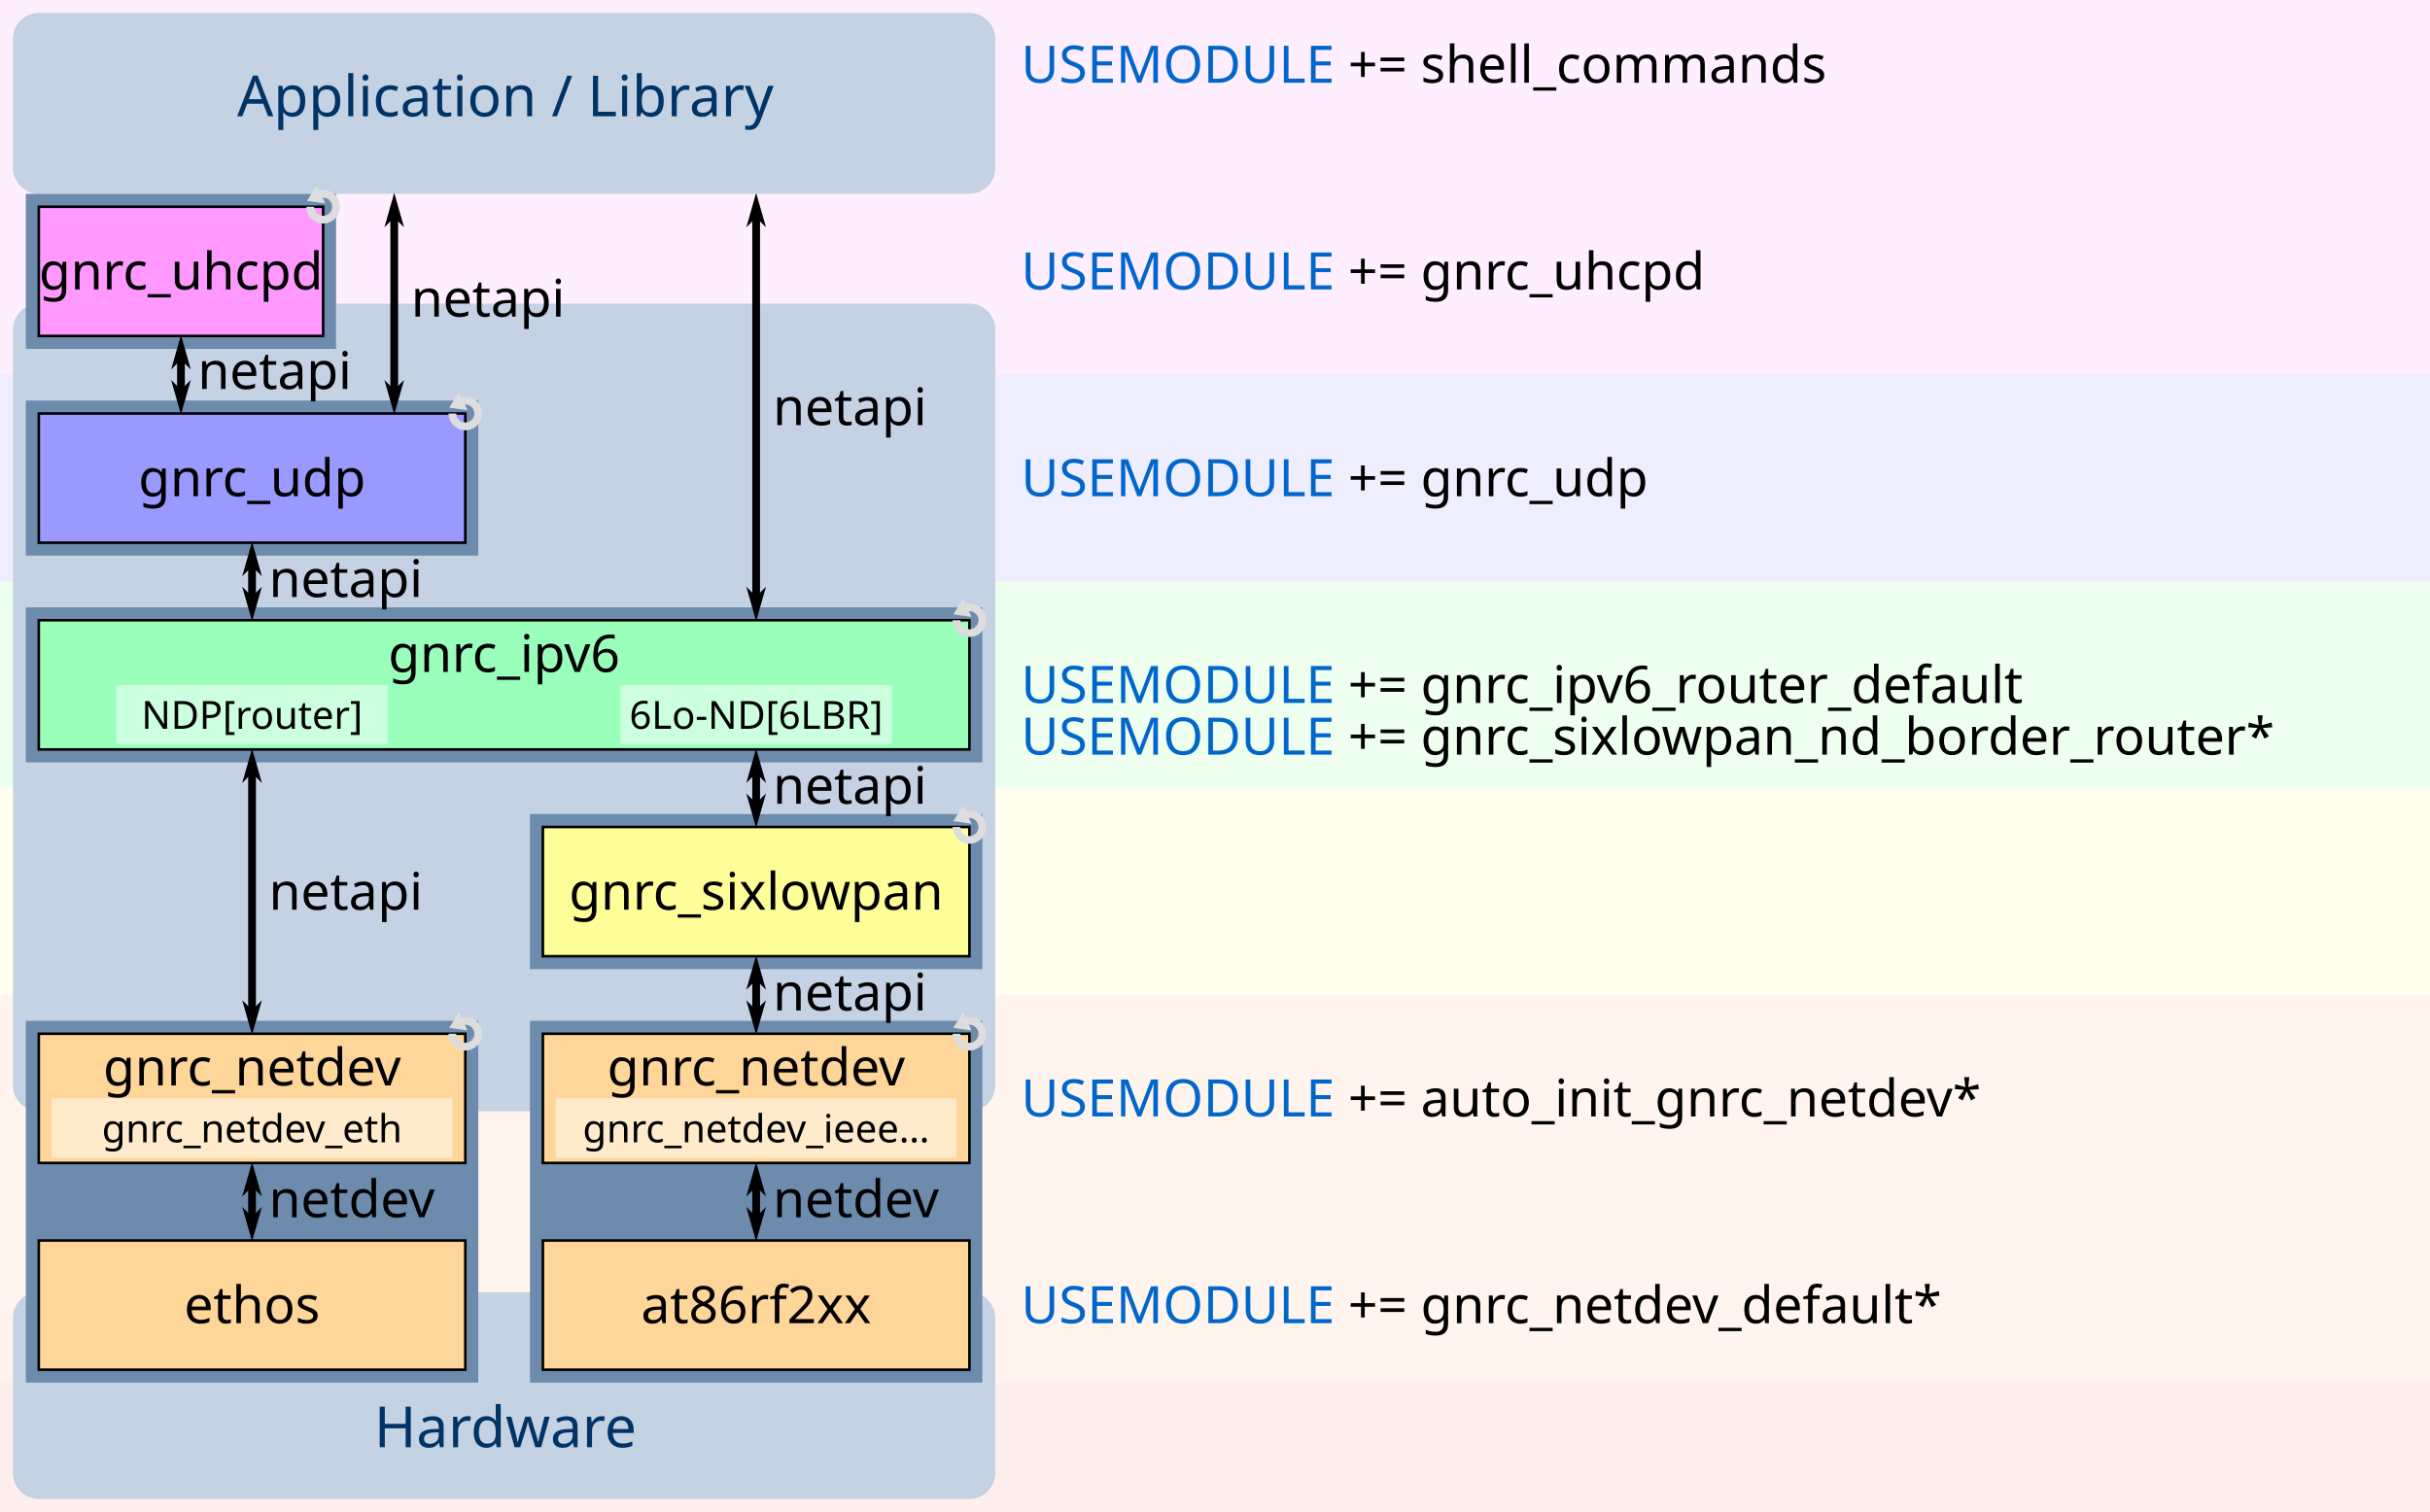
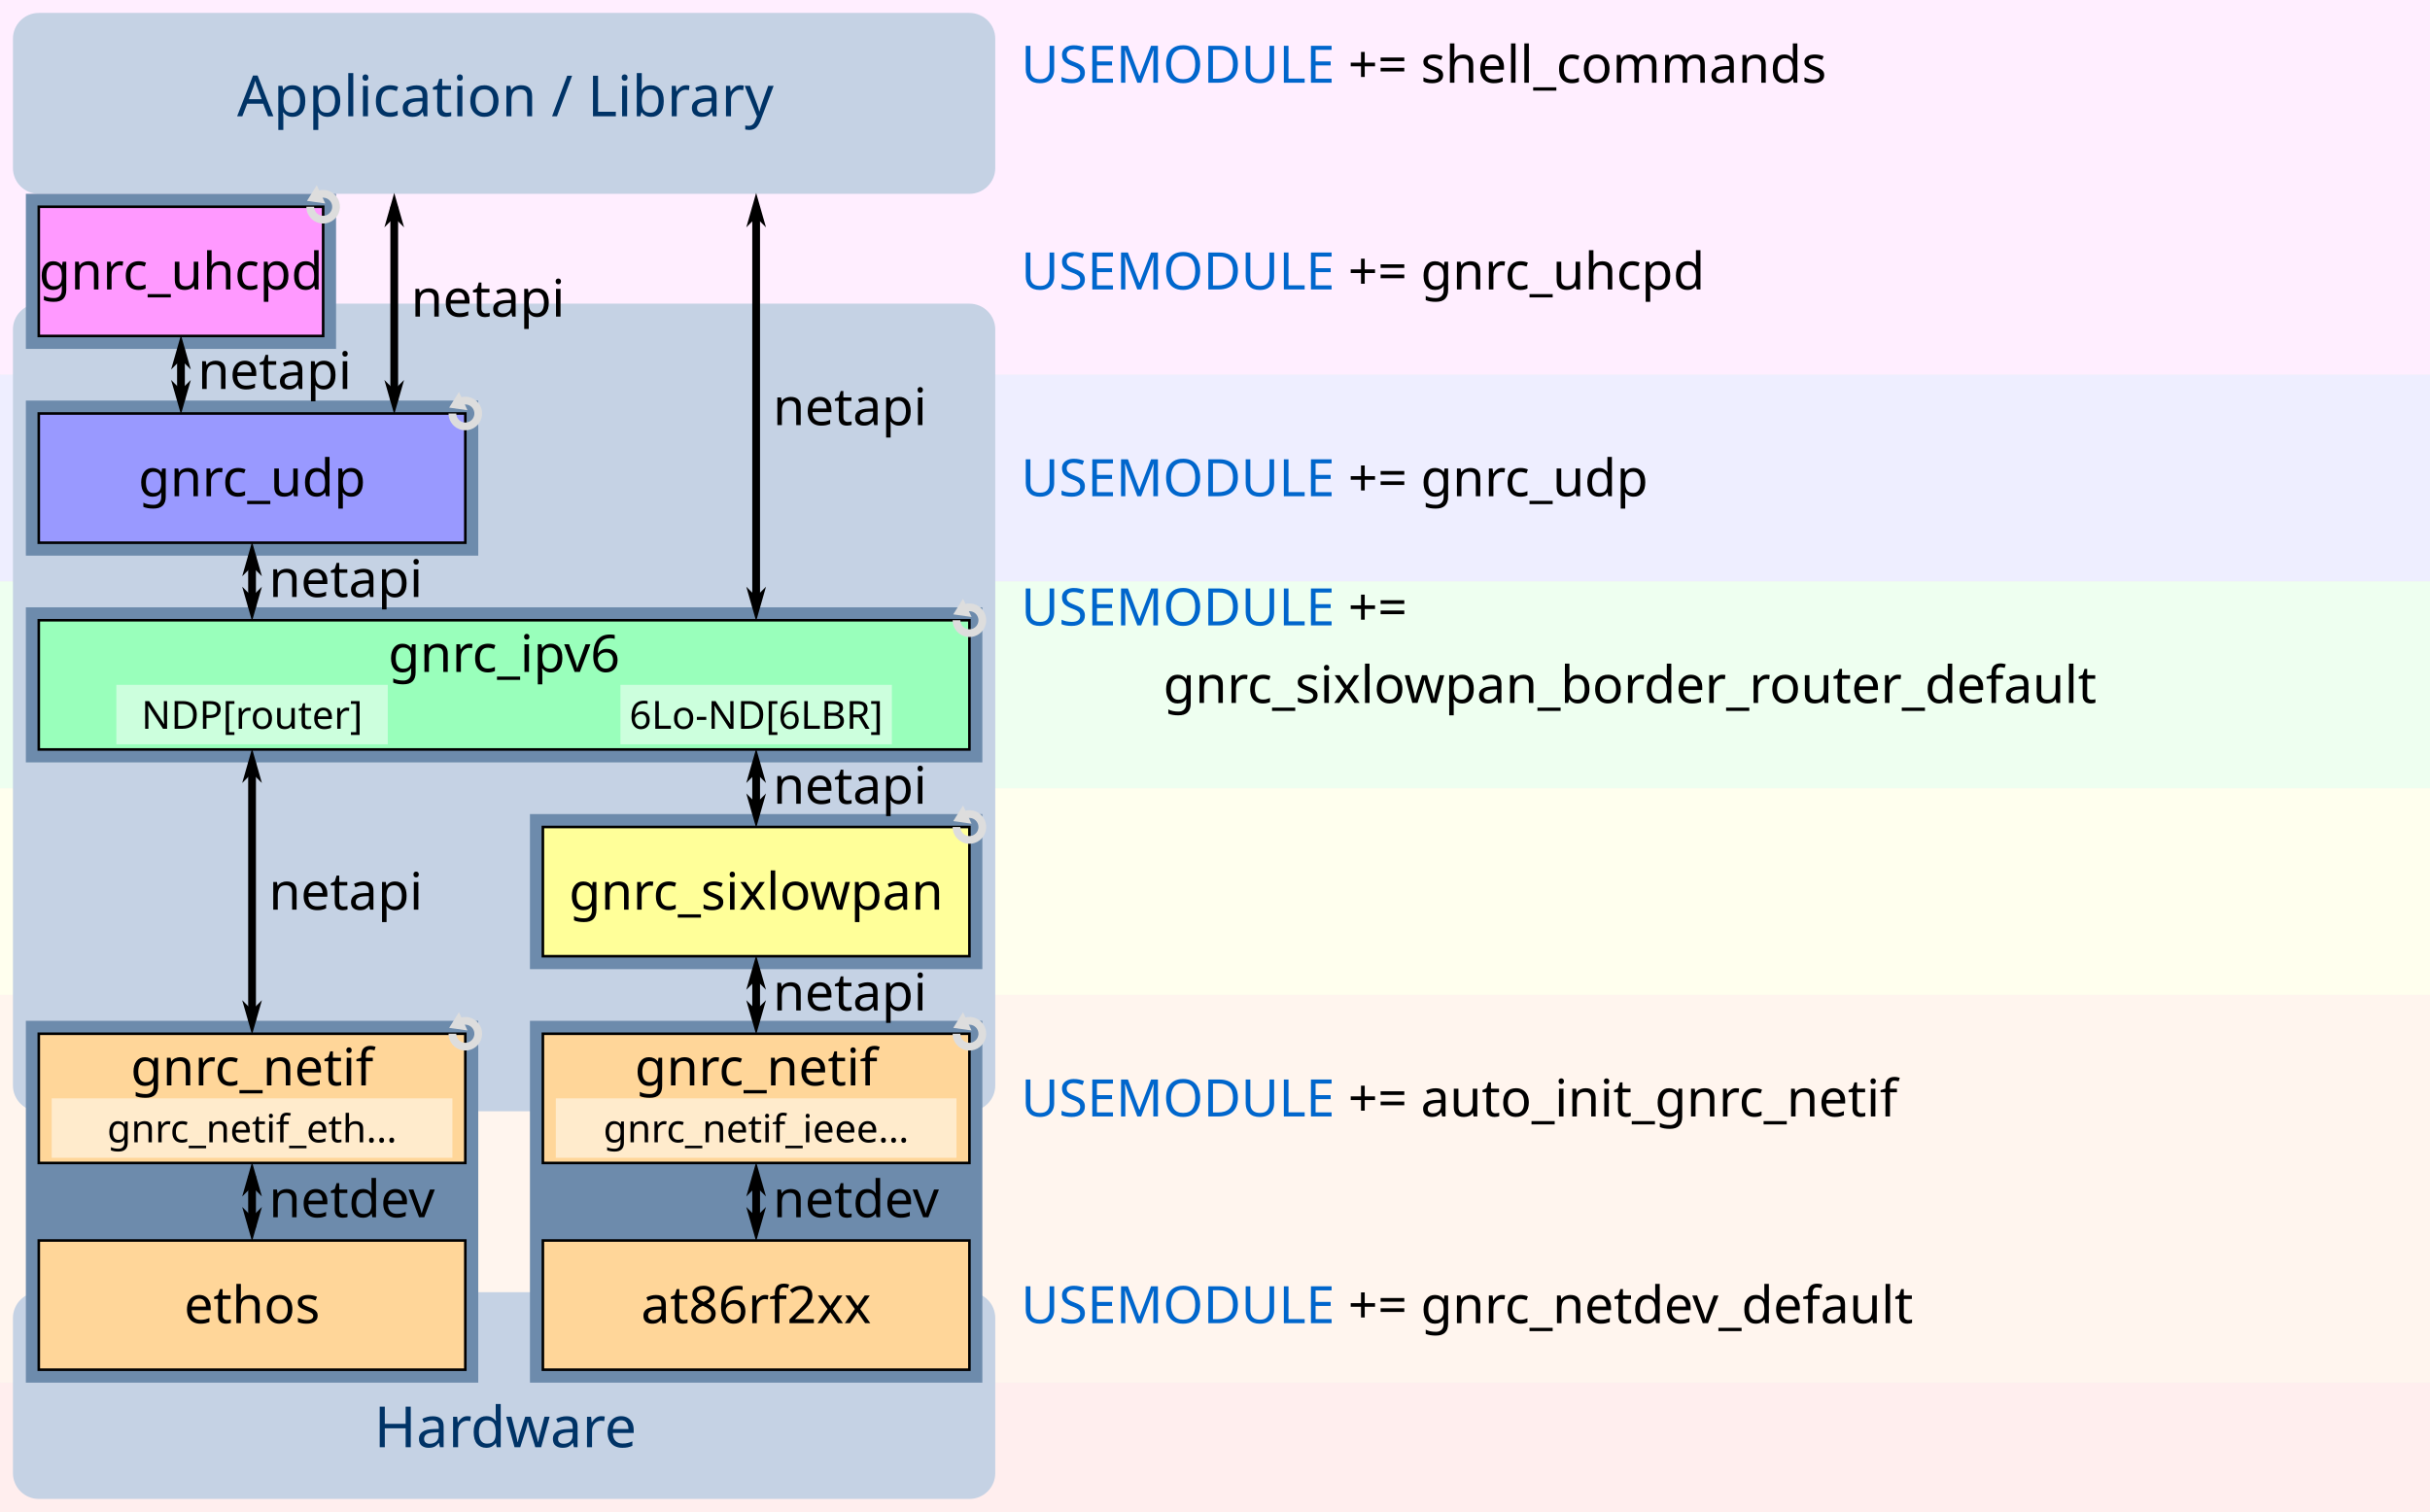
<svg xmlns="http://www.w3.org/2000/svg" version="1.1" width="110mm" height="68.457mm" viewBox="0 0 940 585">
  <defs>
    <style type="text/css">
        .modbox-text {
          line-height: 125%;
          fill: #000000;
          font-family: 'CMU Sans Serif';
          font-size: 20px;
          text-anchor: middle;
        }
        .submodbox-text {
          line-height: 125%;
          fill: #000000;
          font-family: 'CMU Sans Serif';
          font-size: 15px;
          text-anchor: middle;
        }
        .legend {
          fill: #000000;
          font-family: 'CMU Sans Serif';
          font-size: 22px;
          text-anchor: start;
          text-align: center;
        }
        .modbox {
          fill: #ffffff;
          stroke: #000000;
          stroke-miterlimit: 4;
          stroke-miterjoin: round;
          stroke-width: 1;
        }
        .submodbox {
          fill: #ffffff;
        }
        rect.thread {
          fill: #6D8BAC;
        }
        .outer-text {
          line-height: 125%;
          fill: #003366;
          font-family: 'CMU Sans Serif';
          font-size: 22px;
          text-anchor: middle;
        }
        .outer-text-netapi {
          line-height: 125%;
          fill: #000000;
          font-family: 'CMU Sans Serif';
          font-size: 20px;
          text-anchor: start;
        }
        .outer-stroke {
          fill: #C5D2E4;
          stroke: none;
        }
        #gnrc-detail-sock {
          fill: none;
          stroke: url(#outer-gradient-sock);
          stroke-linejoin: miter;
          stroke-miterlimit: 4;
          stroke-width: 3;
        }
        #gnrc-detail-netdev {
          fill: none;
          stroke: url(#outer-gradient-netdev);
          stroke-linejoin: miter;
          stroke-miterlimit: 4;
          stroke-width: 3;
        }
        .thread-marker {
          fill: none;
          stroke: #dddddd;
          marker-end: url(#thread-marker-end);
          stroke-width: 3;
        }
        .outer-stroke-dashed {
          fill: none;
          stroke: #000000;
          stroke-dasharray: 9, 9;
          stroke-linejoin: miter;
          stroke-miterlimit: 4;
          stroke-width: 3;
        }
        .outer-stroke-dotted {
          fill: none;
          stroke: #000000;
          stroke-dasharray: 1, 5;
          stroke-linejoin: miter;
          stroke-miterlimit: 4;
          stroke-width: 3;
        }
        .outer-stroke-arrow {
          fill: none;
          marker-start: url(#arrow-start);
          marker-end: url(#arrow-end);
          stroke: #000000;
          stroke-linejoin: miter;
          stroke-miterlimit: 4;
          stroke-width: 3;
        }
        .outer-arrow-head {
          fill: #000000;
          fill-rule: evenodd;
          stroke: #000000;
          stroke-width: 1pt;
        }
        .thread-marker-head {
          fill: #dddddd;
        }

        #gnrc-uhcpd-box {
          fill: #ff99ff;
        }
        #gnrc-tcp-box,#gnrc-udp-box {
          fill: #9999ff;
        }
        #gnrc-ipv6-box {
          fill: #99ffbb;
        }
        #gnrc-ipv6 .submodbox {
          fill: #ccffdd;
        }
        #gnrc-6lo-box {
          fill: #ffff99;
        }
        .mac-box {
          fill: #ffd699;
        }
        .mac-group .submodbox {
          fill: #ffebcc;
        }
        .appl {
          fill: #ffeeff;
        }
        .tl {
          fill: #eeeeff;
        }
        .nl {
          fill: #eefff0;
        }
        .adpl {
          fill: #ffffee;
        }
        .ll {
          fill: #fff5ee;
        }
        .pl {
          fill: #ffeeee;
        }
        .codebox {
          line-height: 125%;
          fill: #000000;
          font-family: 'Source Code Pro';
          font-size: 20px;
          text-anchor: left;
        }
        .codebox .codebox-variable {
          line-height: 125%;
          fill: #0066cc;
          font-family: 'Source Code Pro';
          font-size: 20px;
          text-anchor: left;
        }
    </style>
    <linearGradient id="outer-gradient-sock" x1="0%" y1="0%" x2="0%" y2="100%">
      <stop style="stop-color: #000000; stop-opacity: 0;" offset="0" />
      <stop style="stop-color: #000000; stop-opacity: 0;" offset="0.1" />
      <stop style="stop-color: #000000; stop-opacity: 1;" offset="0.9" />
      <stop style="stop-color: #000000; stop-opacity: 1;" offset="1" />
    </linearGradient>
    <linearGradient id="outer-gradient-netdev" x1="0%" y1="0%" x2="0%" y2="100%">
      <stop style="stop-color: #000000; stop-opacity: 1;" offset="0" />
      <stop style="stop-color: #000000; stop-opacity: 1;" offset="0.1" />
      <stop style="stop-color: #000000; stop-opacity: 0;" offset="0.9" />
      <stop style="stop-color: #000000; stop-opacity: 0;" offset="1" />
    </linearGradient>
    <marker style="overflow: visible" id="arrow-start" orient="auto">
      <path class="outer-arrow-head" d="M 0,0 5,-5 -12.5,0 5,5 0,0 z" transform="matrix(0.2,0,0,0.2,1.2,0)" />
    </marker>
    <marker style="overflow: visible" id="arrow-end" orient="auto">
      <path class="outer-arrow-head" d="M 0,0 5,-5 -12.5,0 5,5 0,0 z" transform="matrix(-0.2,0,0,-0.2,-1.2,0)" />
    </marker>
    <marker style="overflow: visible" id="thread-marker-end" orient="auto">
      <path class="thread-marker-head" d="M 1,0 -1,1.3 -1,-1.3 z" transform="rotate(20)" />
    </marker>
  </defs>
  <rect class="appl" x="0" y="0" width="1500" height="145" />
  <rect class="tl" x="0" y="145" width="1500" height="80" />
  <rect class="nl" x="0" y="225" width="1500" height="80" />
  <rect class="adpl" x="0" y="305" width="1500" height="80" />
  <rect class="ll" x="0" y="385" width="1500" height="150" />
  <rect class="pl" x="0" y="535" width="1500" height="80" />
  <g id="gnrc-detail" transform="translate(5,0)">
    <g id="application-border">
      <rect id="application-border-box" class="outer-stroke" x="0" y="5" width="380" height="70" rx="10" ry="10" />
      <text id="application-border-label" class="outer-text" x="190.5" y="45">
        <tspan>Application / Library</tspan>
      </text>
    </g>
    <g id="gnrc-detail-gnrc" transform="translate(0,80)">
      <rect id="sys-net-border" class="outer-stroke" x="0" y="37.5" width="380" height="312.5" rx="10" ry="10" />
      <rect id="hardware-border-box" class="outer-stroke" x="0" y="420" width="380" height="80" rx="10" ry="10" />
      <rect id="hardware-ipv6-thread-box" class="thread" x="5" y="315" width="175" height="140" />
      <rect id="hardware-6lo-thread-box" class="thread" x="200" y="315" width="175" height="140" />
      <rect id="gnrc-uhcpd-thread" class="thread" x="5" y="-5" width="120" height="60" />
      <rect id="gnrc-udp-thread" class="thread" x="5" y="75" width="175" height="60" />
      <rect id="gnrc-ipv6-thread" class="thread" x="5" y="155" width="370" height="60" />
      <rect id="gnrc-6lo-thread" class="thread" x="200" y="235" width="175" height="60" />
      <g id="gnrc-uhcpd" class="thread">
        <rect id="gnrc-uhcpd-box" class="modbox" x="10" y="0" width="110" height="50" />
        <text id="gnrc-uhcpd-label" class="modbox-text" x="65" y="32">
          <tspan>gnrc_uhcpd</tspan>
        </text>
        <path class="thread-marker" d="M 115 0 a 5 5 0 1 0 1.464 -3.536" />
      </g>
      <g id="netapi-uhcpd-udp">
        <path id="netapi-uhcpd-udp-arrow" d="m 65,55 0,20" class="outer-stroke-arrow" />
        <text id="netapi-uhcpd-udp-label" class="outer-text-netapi" x="71.5" y="70.5">
          <tspan>netapi</tspan>
        </text>
      </g>
      <g id="netapi-app-udp">
        <path id="netapi-app-udp-arrow" d="M 147.5,0 147.5,75" class="outer-stroke-arrow" />
        <text id="netapi-app-udp-label" class="outer-text-netapi" x="154" y="42.5">
          <tspan>netapi</tspan>
        </text>
      </g>
      <g id="netapi-app-ipv6">
        <path id="netapi-app-ipv6-arrow" d="M 287.5,0 287.5,155" class="outer-stroke-arrow" />
        <text id="netapi-app-ipv6-label" class="outer-text-netapi" x="294" y="84.5">
          <tspan>netapi</tspan>
        </text>
      </g>
      <g id="gnrc-udp" class="thread">
        <rect id="gnrc-udp-box" class="modbox" x="10" y="80" width="165" height="50" />
        <text id="gnrc-udp-label" class="modbox-text" x="92.5" y="112">
          <tspan>gnrc_udp</tspan>
        </text>
        <path class="thread-marker" d="M 170 80 a 5 5 0 1 0 1.464 -3.536" />
      </g>
      <g id="netapi-udp-ipv6">
        <path id="netapi-udp-ipv6-arrow" d="m 92.5,135 0,20" class="outer-stroke-arrow" />
        <text id="netapi-udp-ipv6-label" class="outer-text-netapi" x="99" y="151">
          <tspan>netapi</tspan>
        </text>
      </g>
      <g id="gnrc-ipv6" class="thread">
        <rect id="gnrc-ipv6-box" class="modbox" x="10" y="160" width="360" height="50">
        </rect>
        <text id="gnrc-ipv6-label" class="modbox-text" x="190" y="180">
          <tspan>gnrc_ipv6</tspan>
        </text>
        <rect class="submodbox" x="40" y="185" width="105" height="23" />
        <rect class="submodbox" x="235" y="185" width="105" height="23" />
        <text id="gnrc-ndp-router-label" class="submodbox-text" x="92.5" y="202">
          <tspan>NDP[router]</tspan>
        </text>
        <text id="gnrc-6Lo-ND-6LBR-label" class="submodbox-text" x="287.5" y="202">
          <tspan>6Lo-ND[6LBR]</tspan>
        </text>
        <path class="thread-marker" d="M 365 160 a 5 5 0 1 0 1.464 -3.536" />
      </g>
      <g id="hardware-border">
        <text id="hardware-border-label" class="outer-text" x="190.5" y="480">
          <tspan>Hardware</tspan>
        </text>
      </g>
-       <g id="netapi-ipv6-netdev">
-         <path id="netapi-ipv6-netdev-arrow" d="m 92.5,215 0,100" class="outer-stroke-arrow" />
-         <text id="netapi-ipv6-netdev-label" class="outer-text-netapi" x="99" y="272">
+       <g id="netapi-ipv6-netif">
+         <path id="netapi-ipv6-netif-arrow" d="m 92.5,215 0,100" class="outer-stroke-arrow" />
+         <text id="netapi-ipv6-netif-label" class="outer-text-netapi" x="99" y="272">
          <tspan>netapi</tspan>
        </text>
      </g>
      <g id="netapi-ipv6-6lo">
        <path id="netapi-ipv6-6lo-arrow" d="m 287.5,215 0,20" class="outer-stroke-arrow" />
        <text id="netapi-ipv6-6lo-label" class="outer-text-netapi" x="294" y="231">
          <tspan>netapi</tspan>
        </text>
      </g>
      <g id="gnrc-6lo" class="thread">
        <rect id="gnrc-6lo-box" class="modbox" x="205" y="240" width="165" height="50" />
        <text id="gnrc-6lo-label" class="modbox-text" x="287.5" y="272">
          <tspan>gnrc_sixlowpan</tspan>
        </text>
        <path class="thread-marker" d="M 365 240 a 5 5 0 1 0 1.464 -3.536" />
      </g>
-       <g id="netapi-6lo-netdev">
-         <path id="netapi-6lo-netdev-arrow" d="m 287.5,295 0,20" class="outer-stroke-arrow" />
-         <text id="netapi-6lo-netdev-label" class="outer-text-netapi" x="294" y="311">
+       <g id="netapi-6lo-netif">
+         <path id="netapi-6lo-netif-arrow" d="m 287.5,295 0,20" class="outer-stroke-arrow" />
+         <text id="netapi-6lo-netif-label" class="outer-text-netapi" x="294" y="311">
          <tspan>netapi</tspan>
        </text>
      </g>
      <g id="gnrc-netdev-ipv6" class="mac-group">
        <rect id="netdev-ipv6-mac-box" class="modbox mac-box" x="10" y="320" width="165" height="50" />
        <text id="netdev-ipv6-mac-label" class="modbox-text" x="92.5" y="340">
-           <tspan>gnrc_netdev</tspan>
+           <tspan>gnrc_netif</tspan>
        </text>
        <rect class="submodbox" x="15" y="345" width="155" height="23" />
        <text id="gnrc-netdev-eth-label" class="submodbox-text" x="92.5" y="362">
-           <tspan>gnrc_netdev_eth</tspan>
+           <tspan>gnrc_netif_eth…</tspan>
        </text>
        <path class="thread-marker" d="M 170 320 a 5 5 0 1 0 1.464 -3.536" />
        <path id="netdev-ipv6-arrow" d="m 92.5,375 0,20" class="outer-stroke-arrow" />
        <text id="netdev-ipv6-label" class="outer-text-netapi" x="99" y="391">
          <tspan>netdev</tspan>
        </text>
        <rect id="netdev-ipv6-drive-box" class="modbox mac-box" x="10" y="400" width="165" height="50" />
        <text id="netdev-ipv6-driver-label" class="modbox-text" x="92.5" y="432">
          <tspan>ethos</tspan>
        </text>
      </g>
      <g id="gnrc-netdev-6lo" class="mac-group">
        <rect id="netdev-6lo-box" class="modbox mac-box" x="205" y="320" width="165" height="50" />
        <text id="netdev-6lo-label" class="modbox-text" x="287.5" y="340">
-           <tspan>gnrc_netdev</tspan>
+           <tspan>gnrc_netif</tspan>
        </text>
        <rect class="submodbox" x="210" y="345" width="155" height="23" />
        <text id="gnrc-netdev-eth-label" class="submodbox-text" x="287.5" y="362">
-           <tspan>gnrc_netdev_ieee…</tspan>
+           <tspan>gnrc_netif_ieee…</tspan>
        </text>
        <path class="thread-marker" d="M 365 320 a 5 5 0 1 0 1.464 -3.536" />
        <path id="netdev-6lo-arrow" d="m 287.5,375 0,20" class="outer-stroke-arrow" />
        <text id="netdev-6lo-label" class="outer-text-netapi" x="294" y="391">
          <tspan>netdev</tspan>
        </text>
        <rect id="netdev-6lo-drive-box" class="modbox mac-box" x="205" y="400" width="165" height="50" />
        <text id="netdev-6lo-driver-label" class="modbox-text" x="287.5" y="432">
          <tspan>at86rf2xx</tspan>
        </text>
      </g>
    </g>
    <g class="codebox">
      <text x="390" y="32" id="make-gnrc_udp">
        <tspan class="codebox-variable">USEMODULE</tspan> += shell_commands</text>
      <text x="390" y="112" id="make-gnrc_udp">
        <tspan class="codebox-variable">USEMODULE</tspan> += gnrc_uhcpd</text>
      <text x="390" y="192" id="make-gnrc_udp">
        <tspan class="codebox-variable">USEMODULE</tspan> += gnrc_udp</text>
-       <text x="390" y="272" id="make-gnrc_ipv6">
-         <tspan class="codebox-variable">USEMODULE</tspan> += gnrc_ipv6_router_default</text>
-       <text x="390" y="292" id="make-gnrc_sixlowpan_nd_border_router">
-         <tspan class="codebox-variable">USEMODULE</tspan> += gnrc_sixlowpan_nd_border_router*</text>
+       <text x="390" y="242" id="make-gnrc_ipv6">
+         <tspan class="codebox-variable">USEMODULE</tspan> +=</text>
+       <text x="445" y="272" id="make-gnrc_ipv6">gnrc_sixlowpan_border_router_default</text>
      <text x="390" y="432" id="make-auto_init_gnrc_netdev">
-         <tspan class="codebox-variable">USEMODULE</tspan> += auto_init_gnrc_netdev*</text>
-       <text x="390" y="512" id="make-auto_init_gnrc_netdev">
-         <tspan class="codebox-variable">USEMODULE</tspan> += gnrc_netdev_default*</text>
+         <tspan class="codebox-variable">USEMODULE</tspan> += auto_init_gnrc_netif</text>
+       <text x="390" y="512" id="make-gnrc_netdev_default">
+         <tspan class="codebox-variable">USEMODULE</tspan> += gnrc_netdev_default</text>
    </g>
  </g>
</svg>
